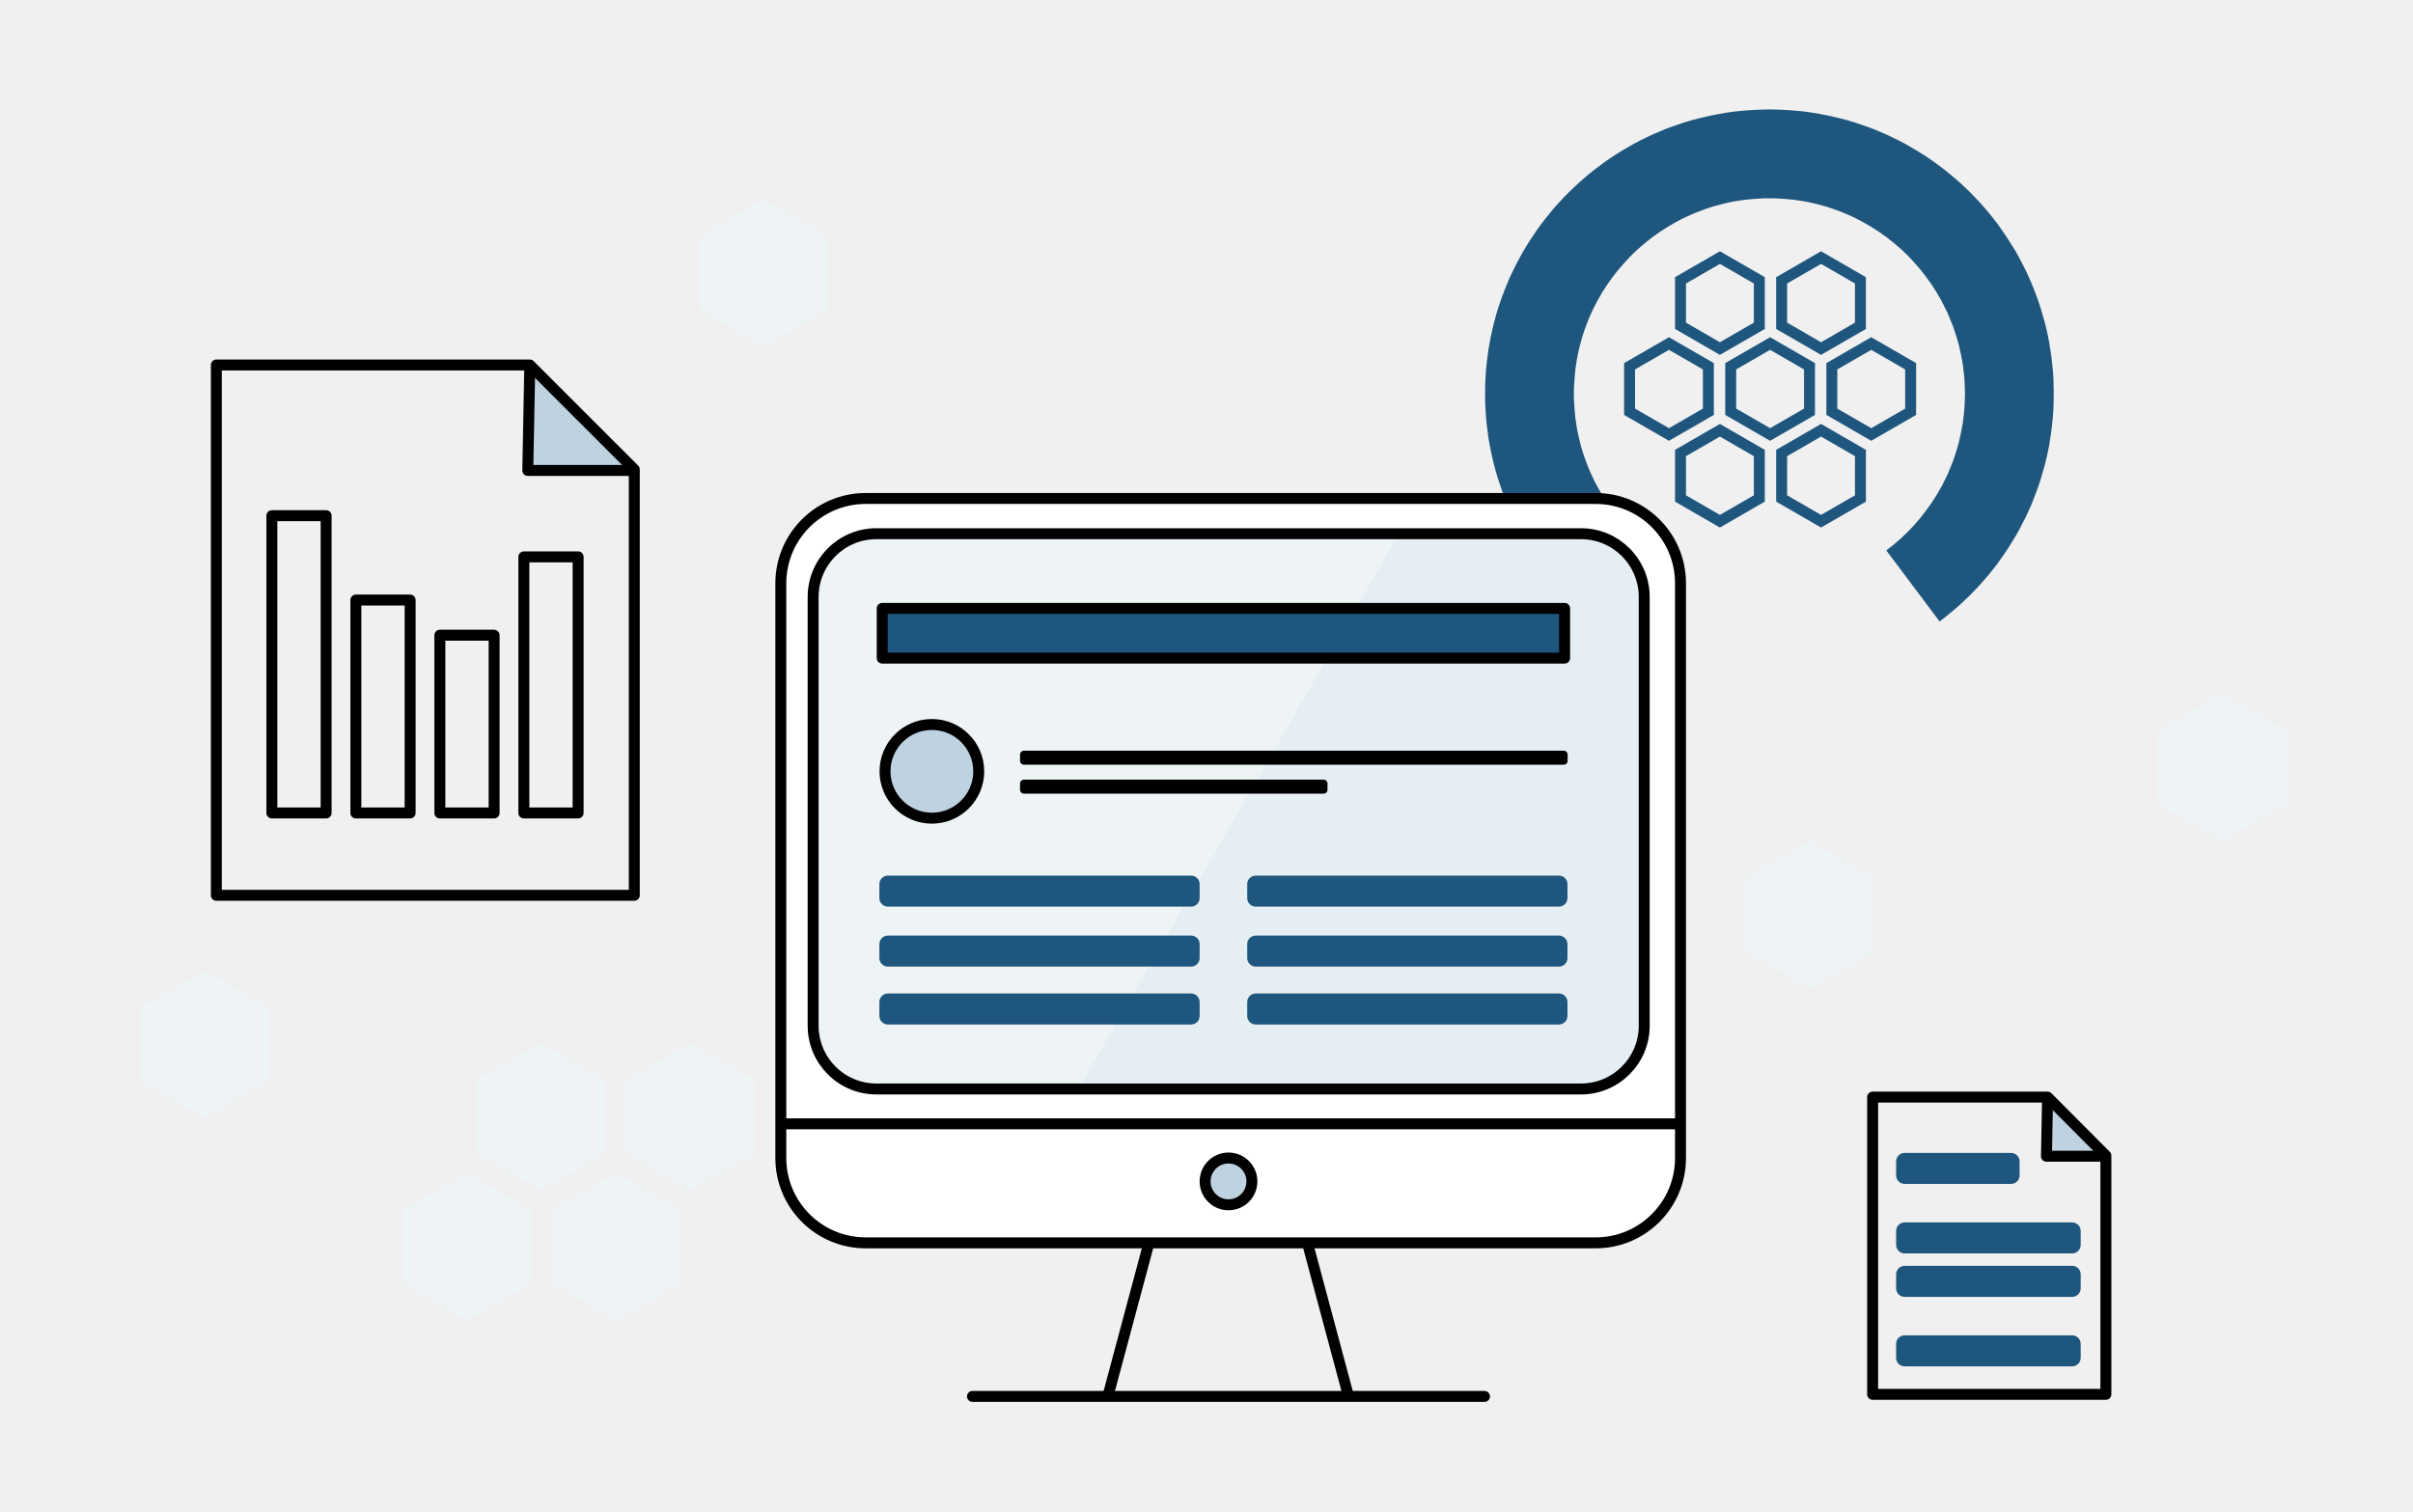
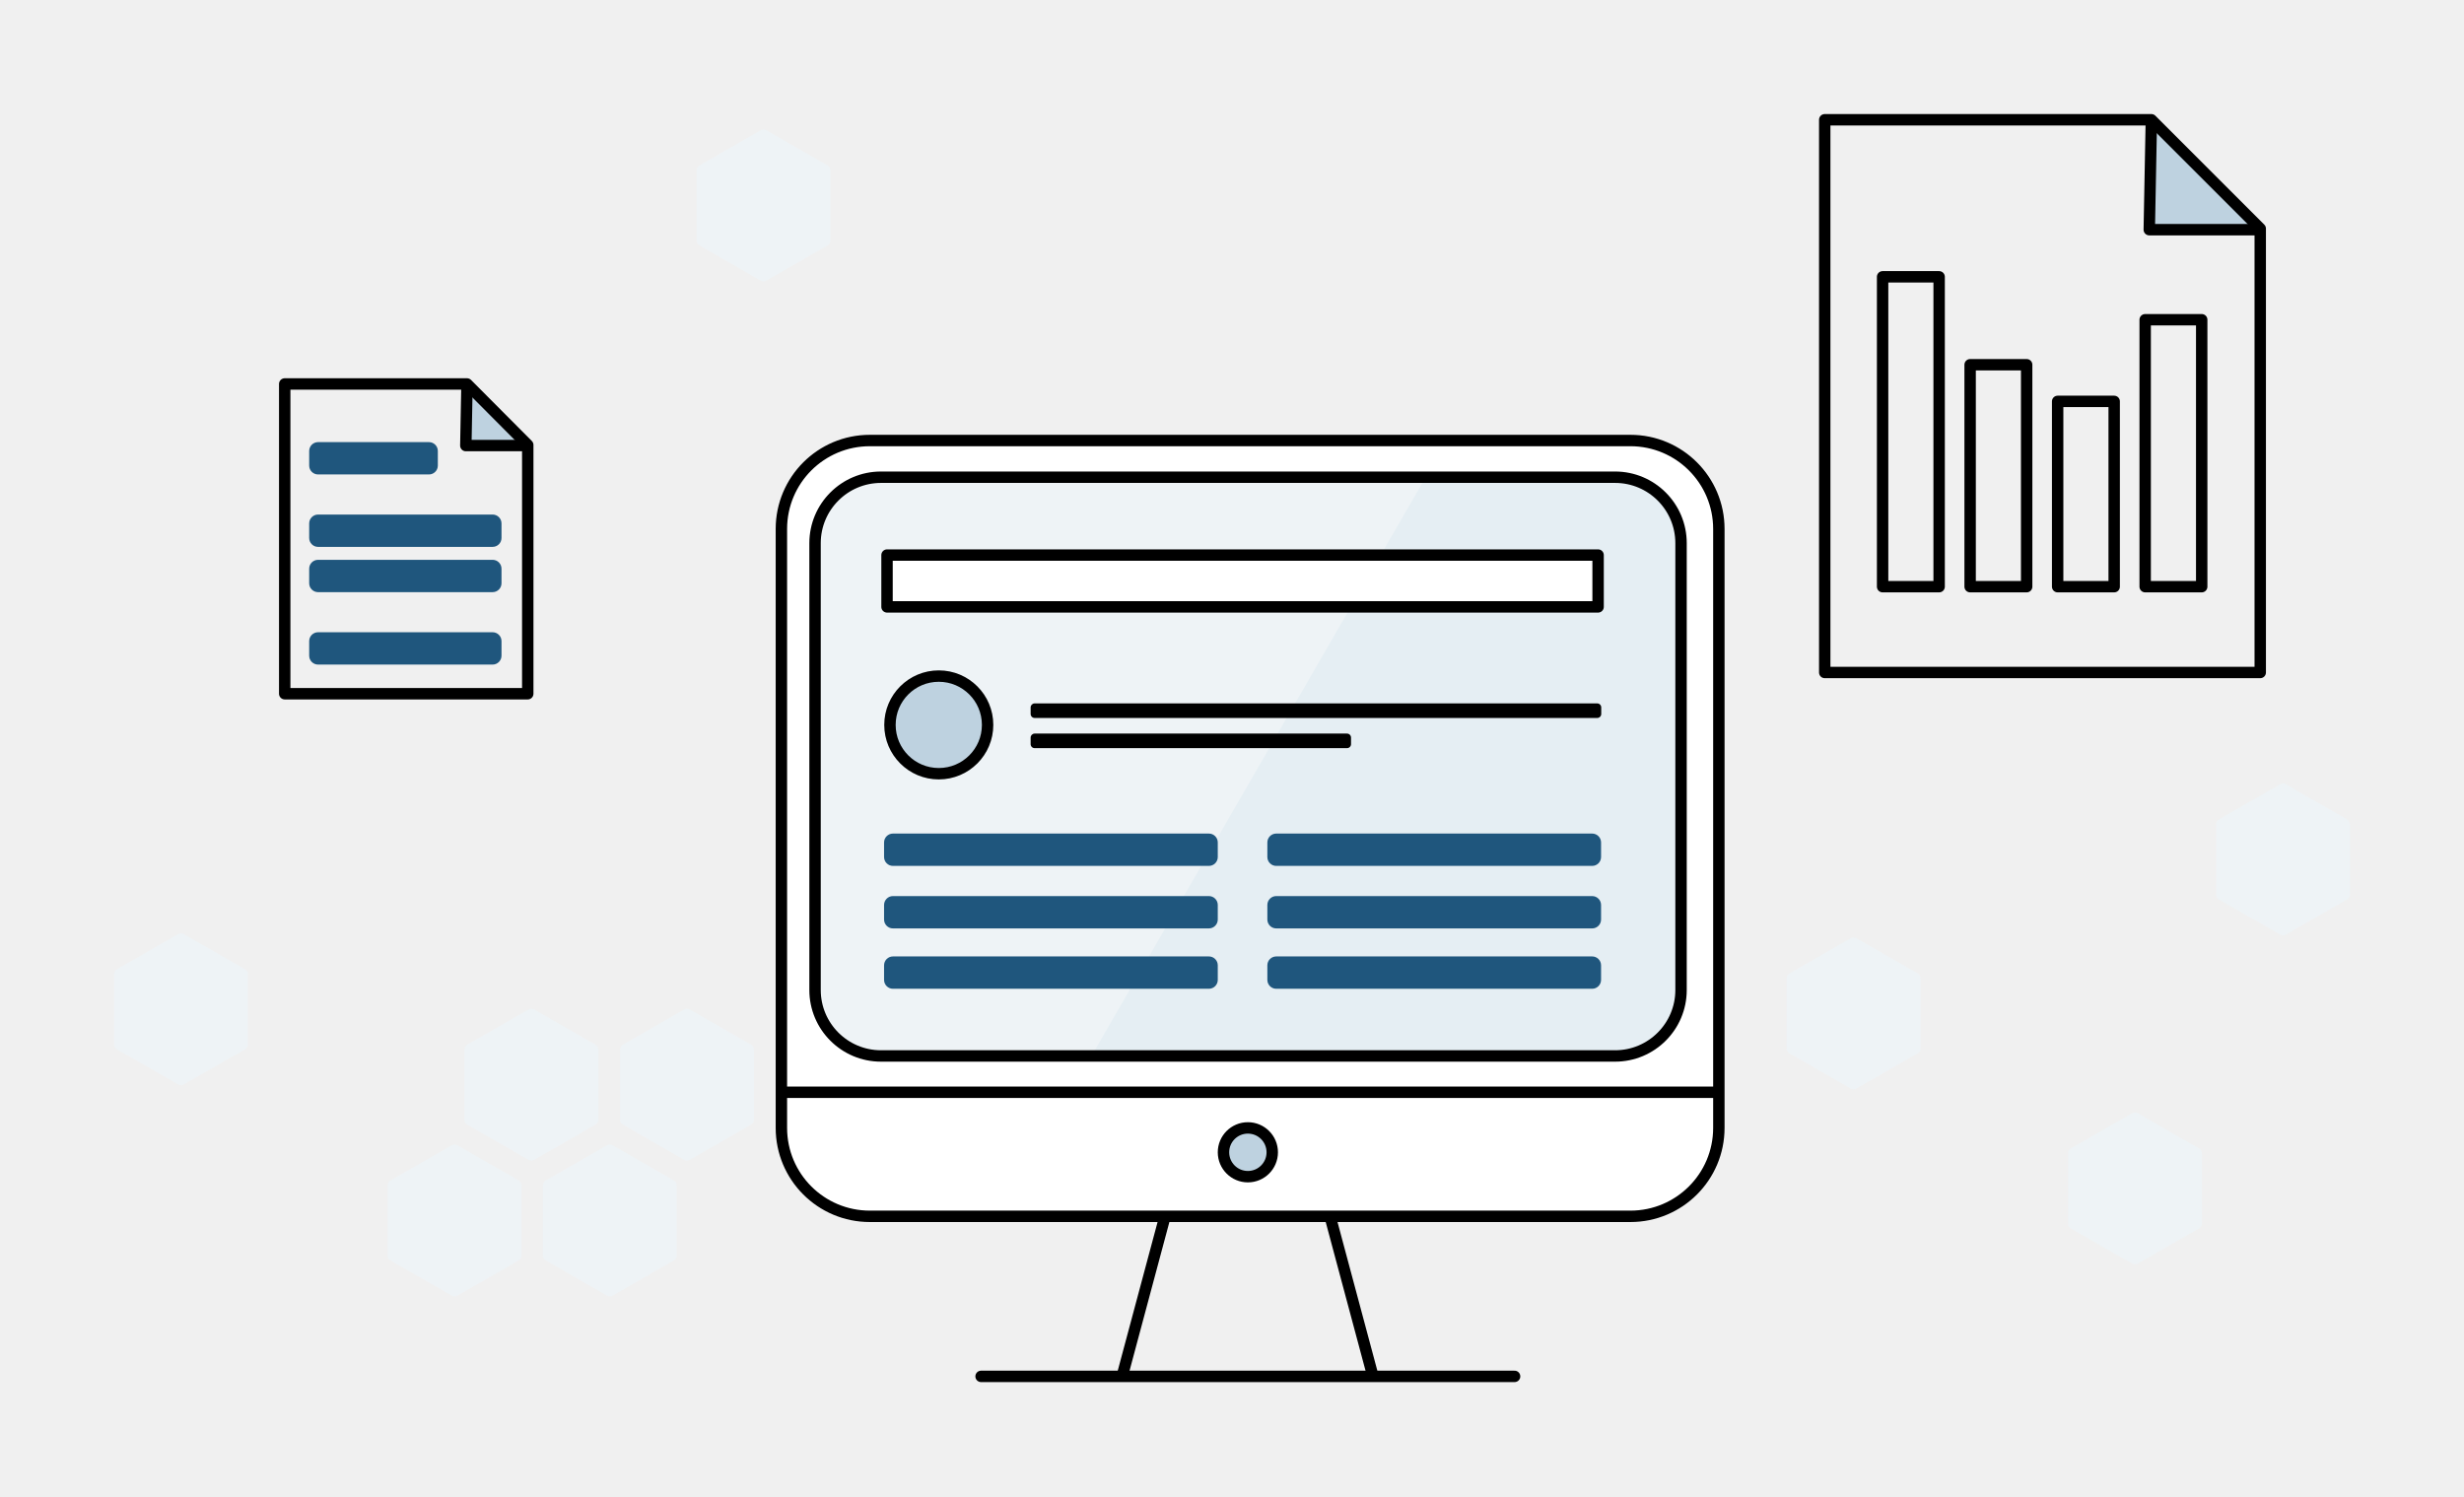
- <svg xmlns="http://www.w3.org/2000/svg" width="440.854mm" height="276.203mm" viewBox="0 0 440.854 276.203" version="1.1" id="svg8">
+ <svg xmlns="http://www.w3.org/2000/svg" width="432.028mm" height="262.349mm" viewBox="0 0 432.028 262.349" version="1.1" id="svg8">
  <defs id="defs2" />
-   <g id="layer2" transform="translate(110.9598,46.66919)" style="display:inline">
+   <g id="layer2" transform="translate(105.3087,32.81512)" style="display:inline">
    <g transform="translate(8.584002,-28.72142)" id="g1103">
      <path style="opacity:1;fill:#eef3f6;fill-opacity:1;stroke:#eef3f6;stroke-width:1.346;stroke-linecap:round;stroke-linejoin:round;stroke-miterlimit:4;stroke-dasharray:none;stroke-dashoffset:0;stroke-opacity:1;paint-order:fill markers stroke" id="path1087" d="m -30.079,165.089 0,8.312 -7.198,4.156 -7.198,-4.156 0,-8.312 7.198,-4.156 z" transform="matrix(1.490936,0,0,1.481211,34.8537,-64.5846)" />
      <path transform="matrix(1.490936,0,0,1.481211,62.13866,-64.5846)" d="m -30.079,165.089 0,8.312 -7.198,4.156 -7.198,-4.156 0,-8.312 7.198,-4.156 z" id="path1089" style="opacity:1;fill:#eef3f6;fill-opacity:1;stroke:#eef3f6;stroke-width:1.346;stroke-linecap:round;stroke-linejoin:round;stroke-miterlimit:4;stroke-dasharray:none;stroke-dashoffset:0;stroke-opacity:1;paint-order:fill markers stroke" />
      <path transform="matrix(1.490936,0,0,1.481211,48.61203,-40.77208)" d="m -30.079,165.089 0,8.312 -7.198,4.156 -7.198,-4.156 0,-8.312 7.198,-4.156 z" id="path1091" style="opacity:1;fill:#eef3f6;fill-opacity:1;stroke:#eef3f6;stroke-width:1.346;stroke-linecap:round;stroke-linejoin:round;stroke-miterlimit:4;stroke-dasharray:none;stroke-dashoffset:0;stroke-opacity:1;paint-order:fill markers stroke" />
      <path style="opacity:1;fill:#eef3f6;fill-opacity:1;stroke:#eef3f6;stroke-width:1.346;stroke-linecap:round;stroke-linejoin:round;stroke-miterlimit:4;stroke-dasharray:none;stroke-dashoffset:0;stroke-opacity:1;paint-order:fill markers stroke" id="path1093" d="m -30.079,165.089 0,8.312 -7.198,4.156 -7.198,-4.156 0,-8.312 7.198,-4.156 z" transform="matrix(1.490936,0,0,1.481211,75.5583,-218.7575)" />
      <path style="opacity:1;fill:#eef3f6;fill-opacity:1;stroke:#eef3f6;stroke-width:1.346;stroke-linecap:round;stroke-linejoin:round;stroke-miterlimit:4;stroke-dasharray:none;stroke-dashoffset:0;stroke-opacity:1;paint-order:fill markers stroke" id="path1095" d="m -30.079,165.089 0,8.312 -7.198,4.156 -7.198,-4.156 0,-8.312 7.198,-4.156 z" transform="matrix(1.490936,0,0,1.481211,-26.57946,-77.80365)" />
      <path transform="matrix(1.490936,0,0,1.481211,21.39282,-40.77208)" d="m -30.079,165.089 0,8.312 -7.198,4.156 -7.198,-4.156 0,-8.312 7.198,-4.156 z" id="path1097" style="opacity:1;fill:#eef3f6;fill-opacity:1;stroke:#eef3f6;stroke-width:1.346;stroke-linecap:round;stroke-linejoin:round;stroke-miterlimit:4;stroke-dasharray:none;stroke-dashoffset:0;stroke-opacity:1;paint-order:fill markers stroke" />
-       <path transform="matrix(1.490936,0,0,1.481211,266.6865,-101.4227)" d="m -30.079,165.089 0,8.312 -7.198,4.156 -7.198,-4.156 0,-8.312 7.198,-4.156 z" id="path1105" style="opacity:1;fill:#eef3f6;fill-opacity:1;stroke:#eef3f6;stroke-width:1.346;stroke-linecap:round;stroke-linejoin:round;stroke-miterlimit:4;stroke-dasharray:none;stroke-dashoffset:0;stroke-opacity:1;paint-order:fill markers stroke" />
-       <path style="opacity:1;fill:#eef3f6;fill-opacity:1;stroke:#eef3f6;stroke-width:1.346;stroke-linecap:round;stroke-linejoin:round;stroke-miterlimit:4;stroke-dasharray:none;stroke-dashoffset:0;stroke-opacity:1;paint-order:fill markers stroke" id="path1107" d="m -30.079,165.089 0,8.312 -7.198,4.156 -7.198,-4.156 0,-8.312 7.198,-4.156 z" transform="matrix(1.490936,0,0,1.481211,341.9777,-128.4201)" />
-     </g>
-     <g id="g1283" transform="translate(212.7642,-19.55414)">
-       <path style="display:inline;fill:#1f567d;fill-opacity:1;fill-rule:evenodd;stroke:none;stroke-width:0.265;enable-background:new" d="m -0.459,-7.115 -1.319,0.028 -1.347,0.055 -1.319,0.082 -1.32,0.11 -1.292,0.138 -1.292,0.192 -1.292,0.22 -1.292,0.247 -1.237,0.275 -1.265,0.302 -1.237,0.33 -1.237,0.357 -1.21,0.412 -1.182,0.412 -1.21,0.44 -1.155,0.495 -1.155,0.495 -1.155,0.55 -1.127,0.55 -1.099,0.577 -1.1,0.632 -1.099,0.632 -1.045,0.66 -1.044,0.687 -1.045,0.715 -0.989,0.742 -0.99,0.742 -0.99,0.797 -0.934,0.797 -0.935,0.825 -0.907,0.852 -0.907,0.88 -0.88,0.879 -0.825,0.907 -0.852,0.935 -0.797,0.962 -0.77,0.962 -0.77,0.989 -0.742,1.017 -0.715,1.044 -0.687,1.044 -0.66,1.045 -0.632,1.072 -0.605,1.099 -0.605,1.127 -0.55,1.127 -0.55,1.127 -0.495,1.182 -0.467,1.155 -0.468,1.182 -0.412,1.21 -0.412,1.209 -0.357,1.237 -0.33,1.237 -0.302,1.237 -0.275,1.265 -0.247,1.292 -0.22,1.265 -0.165,1.292 -0.165,1.319 -0.11,1.319 -0.083,1.32 -0.055,1.319 v 1.347 1.347 l 0.055,1.32 0.083,1.319 0.11,1.319 0.165,1.32 0.165,1.292 0.22,1.292 0.247,1.265 0.275,1.264 0.302,1.237 0.33,1.237 0.357,1.237 0.412,1.21 0.412,1.209 0.468,1.182 0.467,1.182 0.495,1.155 0.55,1.127 0.55,1.127 0.605,1.127 0.605,1.099 0.632,1.072 0.66,1.072 0.687,1.044 0.715,1.017 0.742,1.017 0.77,0.989 0.77,0.962 0.797,0.962 0.852,0.934 0.825,0.907 0.88,0.88 0.907,0.88 0.907,0.852 0.935,0.825 0.934,0.797 0.99,0.797 0.98,0.762 9.751,-12.995 -0.037,-0.026 -1.347,-1.044 -1.292,-1.127 -1.237,-1.182 -1.182,-1.237 -1.127,-1.319 -1.072,-1.347 -0.99,-1.402 -0.935,-1.429 -0.852,-1.512 -0.412,-0.742 -0.385,-0.797 -0.357,-0.77 -0.357,-0.797 -0.33,-0.825 -0.302,-0.797 -0.302,-0.825 -0.275,-0.852 -0.247,-0.825 -0.22,-0.852 -0.22,-0.88 -0.192,-0.852 -0.165,-0.879 -0.138,-0.88 -0.137,-0.88 -0.083,-0.907 -0.083,-0.907 -0.055,-0.907 -0.055,-0.907 v -0.935 -0.934 l 0.055,-0.907 0.055,-0.907 0.083,-0.907 0.083,-0.88 0.137,-0.907 0.138,-0.88 0.165,-0.88 0.192,-0.852 0.22,-0.88 0.22,-0.852 0.247,-0.825 0.275,-0.852 0.302,-0.825 0.302,-0.797 0.33,-0.825 0.357,-0.797 0.357,-0.77 0.385,-0.77 0.412,-0.77 0.852,-1.512 0.935,-1.429 0.99,-1.402 1.072,-1.347 1.127,-1.292 1.182,-1.264 1.237,-1.182 1.292,-1.099 1.347,-1.072 1.402,-0.99 1.457,-0.935 1.484,-0.852 0.77,-0.412 0.77,-0.385 0.797,-0.357 0.797,-0.357 0.797,-0.33 0.825,-0.302 0.825,-0.302 0.825,-0.275 0.852,-0.247 0.852,-0.22 0.852,-0.22 0.852,-0.193 0.88,-0.165 0.88,-0.138 0.907,-0.137 0.88,-0.083 0.907,-0.082 0.907,-0.055 0.934,-0.055 h 0.907 0.935 l 0.907,0.055 0.907,0.055 0.907,0.082 0.907,0.083 0.88,0.137 0.88,0.138 0.88,0.165 0.88,0.193 0.852,0.22 0.852,0.22 0.852,0.247 0.825,0.275 0.825,0.302 0.825,0.302 0.797,0.33 0.797,0.357 0.797,0.357 0.77,0.385 0.77,0.412 1.484,0.852 1.457,0.935 1.402,0.99 1.347,1.072 1.292,1.099 1.237,1.182 1.182,1.264 1.127,1.292 1.044,1.347 1.017,1.402 0.907,1.429 0.88,1.512 0.385,0.77 0.385,0.77 0.385,0.77 0.33,0.797 0.33,0.825 0.33,0.797 0.275,0.825 0.275,0.852 0.247,0.825 0.247,0.852 0.192,0.88 0.193,0.852 0.165,0.88 0.165,0.88 0.11,0.907 0.11,0.88 0.083,0.907 0.055,0.907 0.028,0.907 0.028,0.934 -0.028,0.935 -0.028,0.907 -0.055,0.907 -0.083,0.907 -0.11,0.907 -0.11,0.88 -0.165,0.88 -0.165,0.879 -0.193,0.852 -0.192,0.88 -0.247,0.852 -0.247,0.825 -0.275,0.852 -0.275,0.825 -0.33,0.797 -0.33,0.825 -0.33,0.797 -0.385,0.77 -0.385,0.797 -0.385,0.742 -0.88,1.512 -0.907,1.429 -1.017,1.402 -1.044,1.347 -1.127,1.319 -1.182,1.237 -1.237,1.182 -1.292,1.127 -1.347,1.044 -0.029,0.02 9.746,12.998 0.976,-0.759 0.962,-0.797 0.962,-0.797 0.935,-0.825 0.907,-0.852 0.907,-0.88 0.852,-0.88 0.852,-0.907 0.825,-0.934 0.825,-0.962 0.77,-0.962 0.77,-0.989 0.715,-1.017 0.715,-1.017 0.687,-1.044 0.66,-1.072 0.66,-1.072 0.605,-1.099 0.577,-1.127 0.577,-1.127 0.522,-1.127 0.522,-1.155 0.468,-1.182 0.44,-1.182 0.44,-1.209 0.385,-1.21 0.357,-1.237 0.357,-1.237 0.302,-1.237 0.275,-1.264 0.247,-1.265 0.193,-1.292 0.192,-1.292 0.138,-1.32 0.137,-1.319 0.083,-1.319 0.028,-1.32 0.028,-1.347 -0.028,-1.347 -0.028,-1.319 -0.083,-1.32 -0.137,-1.319 -0.138,-1.319 L 50.891,36.92 50.698,35.655 50.451,34.363 50.176,33.099 49.874,31.862 49.516,30.625 49.159,29.388 48.774,28.179 48.334,26.969 47.895,25.787 47.427,24.633 46.905,23.451 46.383,22.324 45.805,21.197 45.228,20.07 44.623,18.971 43.964,17.899 43.304,16.854 42.616,15.809 41.902,14.765 41.187,13.748 40.418,12.758 39.648,11.796 38.823,10.834 37.998,9.9 37.146,8.992 36.294,8.113 35.387,7.233 34.48,6.381 33.545,5.557 32.583,4.76 31.621,3.962 30.631,3.22 29.614,2.478 28.597,1.763 27.552,1.076 26.481,0.416 l -1.072,-0.632 -1.099,-0.632 -1.099,-0.577 -1.127,-0.55 -1.155,-0.55 -1.155,-0.495 -1.182,-0.495 -1.182,-0.44 -1.21,-0.412 -1.21,-0.412 -1.21,-0.357 -1.237,-0.33 -1.265,-0.302 -1.265,-0.275 -1.265,-0.247 -1.292,-0.22 -1.292,-0.192 -1.319,-0.138 -1.292,-0.11 -1.32,-0.082 -1.347,-0.055 z" id="path6869" />
-       <path d="m 6.871,39.823 10e-8,8.312 -7.198,4.156 -7.198,-4.156 -1e-7,-8.312 7.198,-4.156 z" id="path839" style="opacity:1;fill:none;fill-opacity:0.663;stroke:#1f567d;stroke-width:2;stroke-linecap:round;stroke-linejoin:miter;stroke-miterlimit:4;stroke-dasharray:none;stroke-dashoffset:0;stroke-opacity:1;paint-order:fill markers stroke" />
-       <path style="opacity:1;fill:none;fill-opacity:0.663;stroke:#1f567d;stroke-width:2;stroke-linecap:round;stroke-linejoin:miter;stroke-miterlimit:4;stroke-dasharray:none;stroke-dashoffset:0;stroke-opacity:1;paint-order:fill markers stroke" id="path841" d="m 25.348,39.823 0,8.312 -7.198,4.156 -7.198,-4.156 0,-8.312 7.198,-4.156 z" />
-       <path d="m -11.606,39.823 0,8.312 -7.198,4.156 -7.198,-4.156 0,-8.312 7.198,-4.156 z" id="path843" style="opacity:1;fill:none;fill-opacity:0.663;stroke:#1f567d;stroke-width:2;stroke-linecap:round;stroke-linejoin:miter;stroke-miterlimit:4;stroke-dasharray:none;stroke-dashoffset:0;stroke-opacity:1;paint-order:fill markers stroke" />
-       <path style="opacity:1;fill:none;fill-opacity:0.663;stroke:#1f567d;stroke-width:2;stroke-linecap:round;stroke-linejoin:miter;stroke-miterlimit:4;stroke-dasharray:none;stroke-dashoffset:0;stroke-opacity:1;paint-order:fill markers stroke" id="path845" d="m 16.178,24.117 0,8.312 -7.198,4.156 -7.198,-4.156 0,-8.312 7.198,-4.156 z" />
-       <path style="opacity:1;fill:none;fill-opacity:0.663;stroke:#1f567d;stroke-width:2;stroke-linecap:round;stroke-linejoin:miter;stroke-miterlimit:4;stroke-dasharray:none;stroke-dashoffset:0;stroke-opacity:1;paint-order:fill markers stroke" id="path847" d="m -2.299,24.117 0,8.312 -7.198,4.156 -7.198,-4.156 0,-8.312 7.198,-4.156 z" />
-       <path d="m 16.178,55.673 0,8.312 -7.198,4.156 -7.198,-4.156 0,-8.312 7.198,-4.156 z" id="path849" style="opacity:1;fill:none;fill-opacity:0.663;stroke:#1f567d;stroke-width:2;stroke-linecap:round;stroke-linejoin:miter;stroke-miterlimit:4;stroke-dasharray:none;stroke-dashoffset:0;stroke-opacity:1;paint-order:fill markers stroke" />
-       <path d="m -2.299,55.673 0,8.312 -7.198,4.156 -7.198,-4.156 0,-8.312 7.198,-4.156 z" id="path851" style="opacity:1;fill:none;fill-opacity:0.663;stroke:#1f567d;stroke-width:2;stroke-linecap:round;stroke-linejoin:miter;stroke-miterlimit:4;stroke-dasharray:none;stroke-dashoffset:0;stroke-opacity:1;paint-order:fill markers stroke" />
+       <path transform="matrix(1.490936,0,0,1.481211,266.6865,-77.08105)" d="m -30.079,165.089 0,8.312 -7.198,4.156 -7.198,-4.156 0,-8.312 7.198,-4.156 z" id="path1105" style="opacity:1;fill:#eef3f6;fill-opacity:1;stroke:#eef3f6;stroke-width:1.346;stroke-linecap:round;stroke-linejoin:round;stroke-miterlimit:4;stroke-dasharray:none;stroke-dashoffset:0;stroke-opacity:1;paint-order:fill markers stroke" />
+       <path style="opacity:1;fill:#eef3f6;fill-opacity:1;stroke:#eef3f6;stroke-width:1.346;stroke-linecap:round;stroke-linejoin:round;stroke-miterlimit:4;stroke-dasharray:none;stroke-dashoffset:0;stroke-opacity:1;paint-order:fill markers stroke" id="path1107" d="m -30.079,165.089 0,8.312 -7.198,4.156 -7.198,-4.156 0,-8.312 7.198,-4.156 z" transform="matrix(1.490936,0,0,1.481211,341.9777,-104.0783)" />
+       <path transform="matrix(1.490936,0,0,1.481211,316.0187,-46.38962)" d="m -30.079,165.089 0,8.312 -7.198,4.156 -7.198,-4.156 0,-8.312 7.198,-4.156 z" id="path875" style="opacity:1;fill:#eef3f6;fill-opacity:1;stroke:#eef3f6;stroke-width:1.346;stroke-linecap:round;stroke-linejoin:round;stroke-miterlimit:4;stroke-dasharray:none;stroke-dashoffset:0;stroke-opacity:1;paint-order:fill markers stroke" />
    </g>
    <g id="g1273" transform="translate(10.58333)">
      <rect ry="15.502" y="44.43" x="21.114" height="136.04" width="164.371" id="rect1198" style="opacity:1;fill:#ffffff;fill-opacity:1;stroke:#000000;stroke-width:2;stroke-linecap:round;stroke-linejoin:round;stroke-miterlimit:4;stroke-dasharray:none;stroke-dashoffset:0;stroke-opacity:1;paint-order:normal" />
      <path id="path1200" d="M 20.322,158.715 H 185.261" style="fill:none;stroke:#000000;stroke-width:2;stroke-linecap:butt;stroke-linejoin:miter;stroke-miterlimit:4;stroke-dasharray:none;stroke-opacity:1" />
      <circle r="4.276" cy="169.24" cx="102.904" id="path1202" style="opacity:1;fill:#bed2e0;fill-opacity:1;stroke:#000000;stroke-width:2;stroke-linecap:round;stroke-linejoin:round;stroke-miterlimit:4;stroke-dasharray:none;stroke-dashoffset:0;stroke-opacity:1;paint-order:normal" />
      <rect style="opacity:1;fill:#eef3f6;fill-opacity:1;stroke:none;stroke-width:2;stroke-linecap:round;stroke-linejoin:round;stroke-miterlimit:4;stroke-dasharray:none;stroke-dashoffset:0;stroke-opacity:1;paint-order:normal" id="rect1204" width="151.84" height="101.483" x="27.016" y="50.866" ry="11.564" />
      <path id="rect1032" d="M 133.884,51.205 75.293,152.688 h 91.686 c 6.406,0 11.564,-5.158 11.564,-11.564 V 62.769 c 0,-6.406 -5.157,-11.564 -11.564,-11.564 z" style="opacity:1;fill:#e5eef3;fill-opacity:1;stroke:none;stroke-width:2;stroke-linecap:round;stroke-linejoin:round;stroke-miterlimit:4;stroke-dasharray:none;stroke-dashoffset:0;stroke-opacity:1;paint-order:normal" />
      <path id="path936" d="M 56.127,208.534 H 149.671" style="fill:none;stroke:#000000;stroke-width:2;stroke-linecap:round;stroke-linejoin:miter;stroke-miterlimit:4;stroke-dasharray:none;stroke-opacity:1" />
      <path id="path938" d="m 80.698,209.121 7.786,-29.057" style="fill:none;stroke:#000000;stroke-width:2;stroke-linecap:butt;stroke-linejoin:miter;stroke-miterlimit:4;stroke-dasharray:none;stroke-opacity:1" />
      <path style="fill:none;stroke:#000000;stroke-width:2;stroke-linecap:butt;stroke-linejoin:miter;stroke-miterlimit:4;stroke-dasharray:none;stroke-opacity:1" d="m 124.996,209.121 -7.786,-29.057" id="path940" />
      <rect ry="1.558" y="124.313" x="39.117" height="5.67" width="58.511" id="rect993" style="opacity:1;fill:#1f567d;fill-opacity:1;stroke:none;stroke-width:2;stroke-linecap:round;stroke-linejoin:round;stroke-miterlimit:4;stroke-dasharray:none;stroke-dashoffset:0;stroke-opacity:1;paint-order:normal" />
      <rect ry="11.564" y="50.866" x="27.016" height="101.483" width="151.84" id="rect1041" style="opacity:1;fill:none;fill-opacity:1;stroke:#000000;stroke-width:2;stroke-linecap:round;stroke-linejoin:round;stroke-miterlimit:4;stroke-dasharray:none;stroke-dashoffset:0;stroke-opacity:1;paint-order:normal" />
      <circle style="opacity:1;fill:#bed2e0;fill-opacity:1;stroke:#000000;stroke-width:2;stroke-linecap:round;stroke-linejoin:round;stroke-miterlimit:4;stroke-dasharray:none;stroke-dashoffset:0;stroke-opacity:1;paint-order:normal" id="circle1164" cx="48.71" cy="94.297" r="8.56" />
      <rect style="opacity:1;fill:#1f567d;fill-opacity:1;stroke:none;stroke-width:2;stroke-linecap:round;stroke-linejoin:round;stroke-miterlimit:4;stroke-dasharray:none;stroke-dashoffset:0;stroke-opacity:1;paint-order:normal" id="rect1166" width="58.511" height="5.67" x="39.117" y="113.351" ry="1.558" />
      <rect ry="0.702" y="90.527" x="64.816" height="2.555" width="100.045" id="rect1168" style="opacity:1;fill:#000000;fill-opacity:1;stroke:none;stroke-width:2;stroke-linecap:round;stroke-linejoin:round;stroke-miterlimit:4;stroke-dasharray:none;stroke-dashoffset:0;stroke-opacity:1;paint-order:normal" />
      <rect style="opacity:1;fill:#000000;fill-opacity:1;stroke:none;stroke-width:2;stroke-linecap:round;stroke-linejoin:round;stroke-miterlimit:4;stroke-dasharray:none;stroke-dashoffset:0;stroke-opacity:1;paint-order:normal" id="rect1170" width="56.174" height="2.555" x="64.816" y="95.819" ry="0.702" />
      <rect style="opacity:1;fill:#1f567d;fill-opacity:1;stroke:none;stroke-width:2;stroke-linecap:round;stroke-linejoin:round;stroke-miterlimit:4;stroke-dasharray:none;stroke-dashoffset:0;stroke-opacity:1;paint-order:normal" id="rect1172" width="58.511" height="5.67" x="39.117" y="134.896" ry="1.558" />
      <rect style="opacity:1;fill:#1f567d;fill-opacity:1;stroke:none;stroke-width:2;stroke-linecap:round;stroke-linejoin:round;stroke-miterlimit:4;stroke-dasharray:none;stroke-dashoffset:0;stroke-opacity:1;paint-order:normal" id="rect1174" width="58.511" height="5.67" x="106.321" y="124.313" ry="1.558" />
      <rect ry="1.558" y="113.351" x="106.321" height="5.67" width="58.511" id="rect1176" style="opacity:1;fill:#1f567d;fill-opacity:1;stroke:none;stroke-width:2;stroke-linecap:round;stroke-linejoin:round;stroke-miterlimit:4;stroke-dasharray:none;stroke-dashoffset:0;stroke-opacity:1;paint-order:normal" />
      <rect ry="1.558" y="134.896" x="106.321" height="5.67" width="58.511" id="rect1178" style="opacity:1;fill:#1f567d;fill-opacity:1;stroke:none;stroke-width:2;stroke-linecap:round;stroke-linejoin:round;stroke-miterlimit:4;stroke-dasharray:none;stroke-dashoffset:0;stroke-opacity:1;paint-order:normal" />
-       <rect y="64.517" x="39.636" height="9.086" width="124.676" id="rect1180" style="opacity:1;fill:#1f567d;fill-opacity:1;stroke:#000000;stroke-width:2;stroke-linecap:round;stroke-linejoin:round;stroke-miterlimit:4;stroke-dasharray:none;stroke-dashoffset:0;stroke-opacity:1;paint-order:normal" />
+       <rect y="64.517" x="39.636" height="9.086" width="124.676" id="rect1180" style="opacity:1;fill:#ffffff;fill-opacity:1;stroke:#000000;stroke-width:2;stroke-linecap:round;stroke-linejoin:round;stroke-miterlimit:4;stroke-dasharray:none;stroke-dashoffset:0;stroke-opacity:1;paint-order:normal" />
    </g>
-     <g id="g1242" transform="translate(90.01793,211.3064)">
-       <path style="fill:#bed2e0;fill-opacity:1;stroke:none;stroke-width:0.265px;stroke-linecap:butt;stroke-linejoin:miter;stroke-opacity:1" d="m -103.681,-189.959 -0.341,17.961 c 0,0 18.054,-0.171 18.054,-0.171 z" id="path1285" />
-       <path id="path1231" d="m 173.112,-57.472 -0.205,10.802 c 0,0 10.858,-0.103 10.858,-0.103 z" style="fill:#bed2e0;fill-opacity:1;stroke:#000000;stroke-width:0.265px;stroke-linecap:butt;stroke-linejoin:miter;stroke-opacity:1" />
-       <path style="fill:none;stroke:#000000;stroke-width:2;stroke-linecap:butt;stroke-linejoin:round;stroke-miterlimit:4;stroke-dasharray:none;stroke-opacity:1" d="m 141.152,-57.472 h 31.96 l 10.653,10.699 v 43.619 h -42.613 z" id="path1207" />
-       <path style="fill:none;stroke:#000000;stroke-width:2;stroke-linecap:butt;stroke-linejoin:round;stroke-miterlimit:4;stroke-dasharray:none;stroke-opacity:1" d="m 173.112,-57.472 -0.205,10.802 h 10.858" id="path1209" />
-       <rect style="opacity:1;fill:#1f567d;fill-opacity:1;stroke:none;stroke-width:2;stroke-linecap:round;stroke-linejoin:round;stroke-miterlimit:4;stroke-dasharray:none;stroke-dashoffset:0;stroke-opacity:1;paint-order:normal" id="rect1221" width="22.557" height="5.67" x="145.443" y="-47.274" ry="1.558" />
-       <rect ry="1.558" y="-34.574" x="145.443" height="5.67" width="33.72" id="rect1223" style="opacity:1;fill:#1f567d;fill-opacity:1;stroke:none;stroke-width:2;stroke-linecap:round;stroke-linejoin:round;stroke-miterlimit:4;stroke-dasharray:none;stroke-dashoffset:0;stroke-opacity:1;paint-order:normal" />
-       <rect style="opacity:1;fill:#1f567d;fill-opacity:1;stroke:none;stroke-width:2;stroke-linecap:round;stroke-linejoin:round;stroke-miterlimit:4;stroke-dasharray:none;stroke-dashoffset:0;stroke-opacity:1;paint-order:normal" id="rect1225" width="33.72" height="5.67" x="145.443" y="-26.636" ry="1.558" />
-       <rect ry="1.558" y="-13.936" x="145.443" height="5.67" width="33.72" id="rect1227" style="opacity:1;fill:#1f567d;fill-opacity:1;stroke:none;stroke-width:2;stroke-linecap:round;stroke-linejoin:round;stroke-miterlimit:4;stroke-dasharray:none;stroke-dashoffset:0;stroke-opacity:1;paint-order:normal" />
+     <g id="g892" transform="translate(-279.8082,57.19971)">
+       <path id="path1231" d="m 256.381,-22.687 -0.205,10.802 c 0,0 10.858,-0.103 10.858,-0.103 z" style="fill:#bed2e0;fill-opacity:1;stroke:#000000;stroke-width:0.265px;stroke-linecap:butt;stroke-linejoin:miter;stroke-opacity:1" />
+       <path style="fill:none;stroke:#000000;stroke-width:2;stroke-linecap:butt;stroke-linejoin:round;stroke-miterlimit:4;stroke-dasharray:none;stroke-opacity:1" d="m 224.421,-22.687 h 31.96 l 10.653,10.699 v 43.619 h -42.613 z" id="path1207" />
+       <path style="fill:none;stroke:#000000;stroke-width:2;stroke-linecap:butt;stroke-linejoin:round;stroke-miterlimit:4;stroke-dasharray:none;stroke-opacity:1" d="m 256.381,-22.687 -0.205,10.802 h 10.858" id="path1209" />
+       <rect style="opacity:1;fill:#1f567d;fill-opacity:1;stroke:none;stroke-width:2;stroke-linecap:round;stroke-linejoin:round;stroke-miterlimit:4;stroke-dasharray:none;stroke-dashoffset:0;stroke-opacity:1;paint-order:normal" id="rect1221" width="22.557" height="5.67" x="228.711" y="-12.489" ry="1.558" />
+       <rect ry="1.558" y="0.211" x="228.711" height="5.67" width="33.72" id="rect1223" style="opacity:1;fill:#1f567d;fill-opacity:1;stroke:none;stroke-width:2;stroke-linecap:round;stroke-linejoin:round;stroke-miterlimit:4;stroke-dasharray:none;stroke-dashoffset:0;stroke-opacity:1;paint-order:normal" />
+       <rect style="opacity:1;fill:#1f567d;fill-opacity:1;stroke:none;stroke-width:2;stroke-linecap:round;stroke-linejoin:round;stroke-miterlimit:4;stroke-dasharray:none;stroke-dashoffset:0;stroke-opacity:1;paint-order:normal" id="rect1225" width="33.72" height="5.67" x="228.711" y="8.149" ry="1.558" />
+       <rect ry="1.558" y="20.849" x="228.711" height="5.67" width="33.72" id="rect1227" style="opacity:1;fill:#1f567d;fill-opacity:1;stroke:none;stroke-width:2;stroke-linecap:round;stroke-linejoin:round;stroke-miterlimit:4;stroke-dasharray:none;stroke-dashoffset:0;stroke-opacity:1;paint-order:normal" />
    </g>
-     <g id="g1252" transform="translate(-271.3315,31.67)" style="fill:none;fill-opacity:1">
-       <path style="fill:none;fill-opacity:1;stroke:none;stroke-width:0.265px;stroke-linecap:butt;stroke-linejoin:miter;stroke-opacity:1" d="m 257.16,-11.381 -0.361,19.019 c 0,0 19.118,-0.181 19.118,-0.181 z" id="path1233" />
-       <path id="path1192" d="m 199.896,-11.635 h 57.27 l 19.09,19.09 v 77.829 h -76.36 z" style="fill:none;fill-opacity:1;stroke:#000000;stroke-width:2;stroke-linecap:butt;stroke-linejoin:round;stroke-miterlimit:4;stroke-dasharray:none;stroke-opacity:1" />
-       <path id="path1194" d="m 257.166,-11.635 -0.367,19.274 h 19.457" style="fill:none;fill-opacity:1;stroke:#000000;stroke-width:2;stroke-linecap:butt;stroke-linejoin:round;stroke-miterlimit:4;stroke-dasharray:none;stroke-opacity:1" />
-       <rect transform="rotate(-90)" y="210.043" x="-70.237" height="9.912" width="54.333" id="rect1196" style="opacity:1;fill:none;fill-opacity:1;stroke:#000000;stroke-width:2;stroke-linecap:round;stroke-linejoin:round;stroke-miterlimit:4;stroke-dasharray:none;stroke-dashoffset:0;stroke-opacity:1;paint-order:normal" />
-       <rect style="opacity:1;fill:none;fill-opacity:1;stroke:#000000;stroke-width:2;stroke-linecap:round;stroke-linejoin:round;stroke-miterlimit:4;stroke-dasharray:none;stroke-dashoffset:0;stroke-opacity:1;paint-order:normal" id="rect1199" width="38.914" height="9.912" x="-70.237" y="225.389" transform="rotate(-90)" />
-       <rect transform="rotate(-90)" y="240.735" x="-70.237" height="9.912" width="32.49" id="rect1201" style="opacity:1;fill:none;fill-opacity:1;stroke:#000000;stroke-width:2;stroke-linecap:round;stroke-linejoin:round;stroke-miterlimit:4;stroke-dasharray:none;stroke-dashoffset:0;stroke-opacity:1;paint-order:normal" />
-       <rect style="opacity:1;fill:none;fill-opacity:1;stroke:#000000;stroke-width:2;stroke-linecap:round;stroke-linejoin:round;stroke-miterlimit:4;stroke-dasharray:none;stroke-dashoffset:0;stroke-opacity:1;paint-order:normal" id="rect1203" width="46.807" height="9.912" x="-70.237" y="256.081" transform="rotate(-90)" />
-       <rect style="opacity:1;fill:none;fill-opacity:1;stroke:none;stroke-width:2;stroke-linecap:round;stroke-linejoin:round;stroke-miterlimit:4;stroke-dasharray:none;stroke-dashoffset:0;stroke-opacity:1;paint-order:normal" id="rect1205" width="58.561" height="2.555" x="208.567" y="76.303" ry="0.702" />
+     <g id="g1252" transform="translate(-268.7356,54.85348)" style="fill:none;fill-opacity:1">
+       <g id="g904" transform="translate(283.4724,-55.03311)">
+         <path style="display:inline;fill:#bed2e0;fill-opacity:1;stroke:none;stroke-width:0.265px;stroke-linecap:butt;stroke-linejoin:miter;stroke-opacity:1" d="m -13.663,21.347 -0.341,17.961 c 0,0 18.054,-0.171 18.054,-0.171 z" id="path1285" transform="translate(271.3315,-31.67)" />
+         <path id="path1233" d="m 257.16,-11.381 -0.361,19.019 c 0,0 19.118,-0.181 19.118,-0.181 z" style="fill:none;fill-opacity:1;stroke:none;stroke-width:0.265px;stroke-linecap:butt;stroke-linejoin:miter;stroke-opacity:1" />
+         <path style="fill:none;fill-opacity:1;stroke:#000000;stroke-width:2;stroke-linecap:butt;stroke-linejoin:round;stroke-miterlimit:4;stroke-dasharray:none;stroke-opacity:1" d="m 199.896,-11.635 h 57.27 l 19.09,19.09 v 77.829 h -76.36 z" id="path1192" />
+         <path style="fill:none;fill-opacity:1;stroke:#000000;stroke-width:2;stroke-linecap:butt;stroke-linejoin:round;stroke-miterlimit:4;stroke-dasharray:none;stroke-opacity:1" d="m 257.166,-11.635 -0.367,19.274 h 19.457" id="path1194" />
+         <rect style="opacity:1;fill:none;fill-opacity:1;stroke:#000000;stroke-width:2;stroke-linecap:round;stroke-linejoin:round;stroke-miterlimit:4;stroke-dasharray:none;stroke-dashoffset:0;stroke-opacity:1;paint-order:normal" id="rect1196" width="54.333" height="9.912" x="-70.237" y="210.043" transform="rotate(-90)" />
+         <rect transform="rotate(-90)" y="225.389" x="-70.237" height="9.912" width="38.914" id="rect1199" style="opacity:1;fill:none;fill-opacity:1;stroke:#000000;stroke-width:2;stroke-linecap:round;stroke-linejoin:round;stroke-miterlimit:4;stroke-dasharray:none;stroke-dashoffset:0;stroke-opacity:1;paint-order:normal" />
+         <rect style="opacity:1;fill:none;fill-opacity:1;stroke:#000000;stroke-width:2;stroke-linecap:round;stroke-linejoin:round;stroke-miterlimit:4;stroke-dasharray:none;stroke-dashoffset:0;stroke-opacity:1;paint-order:normal" id="rect1201" width="32.49" height="9.912" x="-70.237" y="240.735" transform="rotate(-90)" />
+         <rect transform="rotate(-90)" y="256.081" x="-70.237" height="9.912" width="46.807" id="rect1203" style="opacity:1;fill:none;fill-opacity:1;stroke:#000000;stroke-width:2;stroke-linecap:round;stroke-linejoin:round;stroke-miterlimit:4;stroke-dasharray:none;stroke-dashoffset:0;stroke-opacity:1;paint-order:normal" />
+         <rect ry="0.702" y="76.303" x="208.567" height="2.555" width="58.561" id="rect1205" style="opacity:1;fill:none;fill-opacity:1;stroke:none;stroke-width:2;stroke-linecap:round;stroke-linejoin:round;stroke-miterlimit:4;stroke-dasharray:none;stroke-dashoffset:0;stroke-opacity:1;paint-order:normal" />
+       </g>
    </g>
  </g>
</svg>
